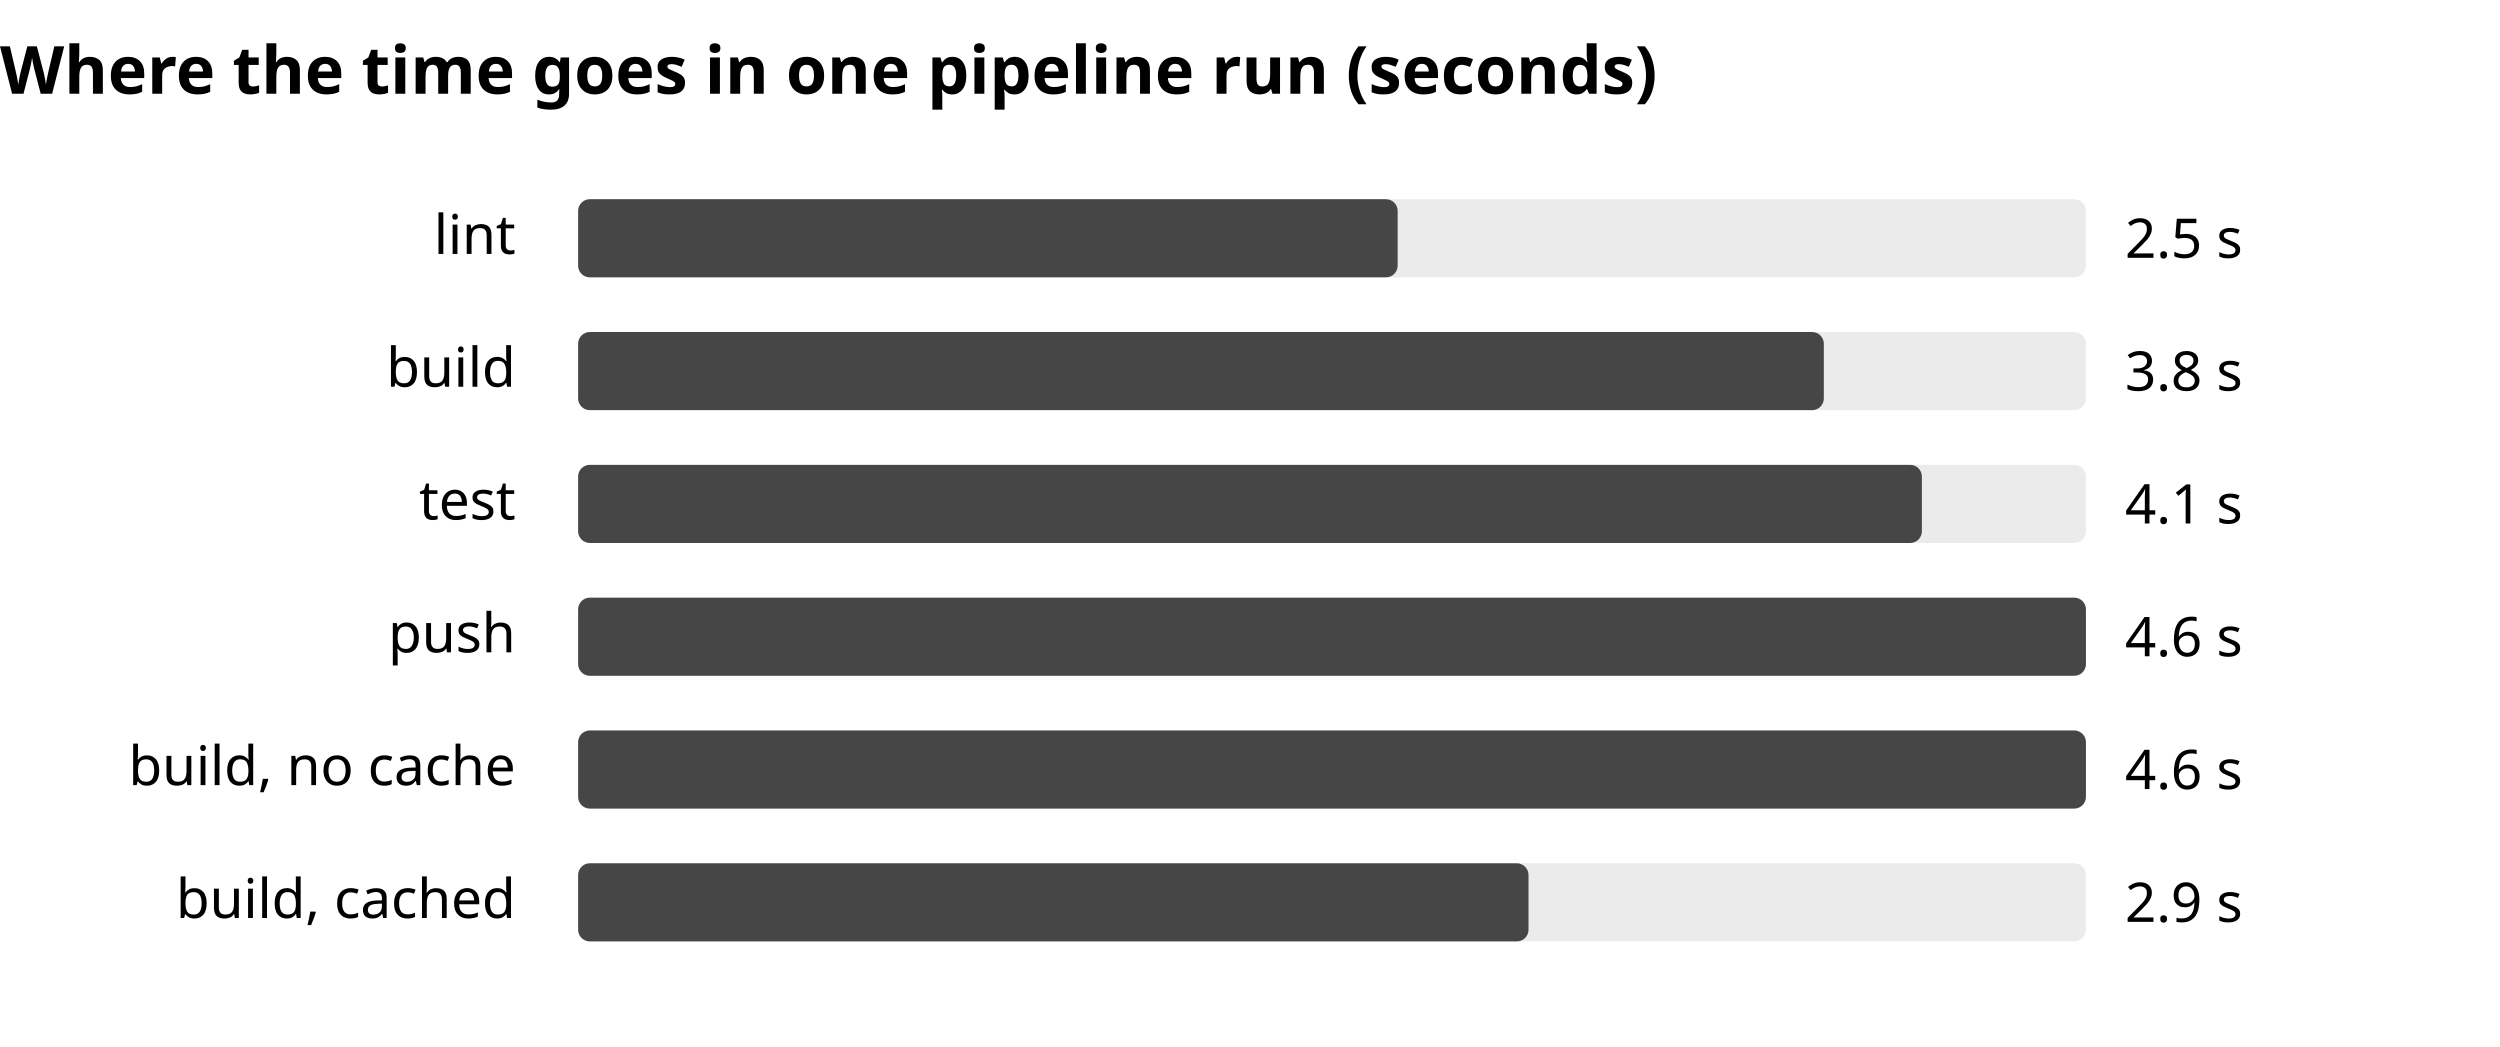
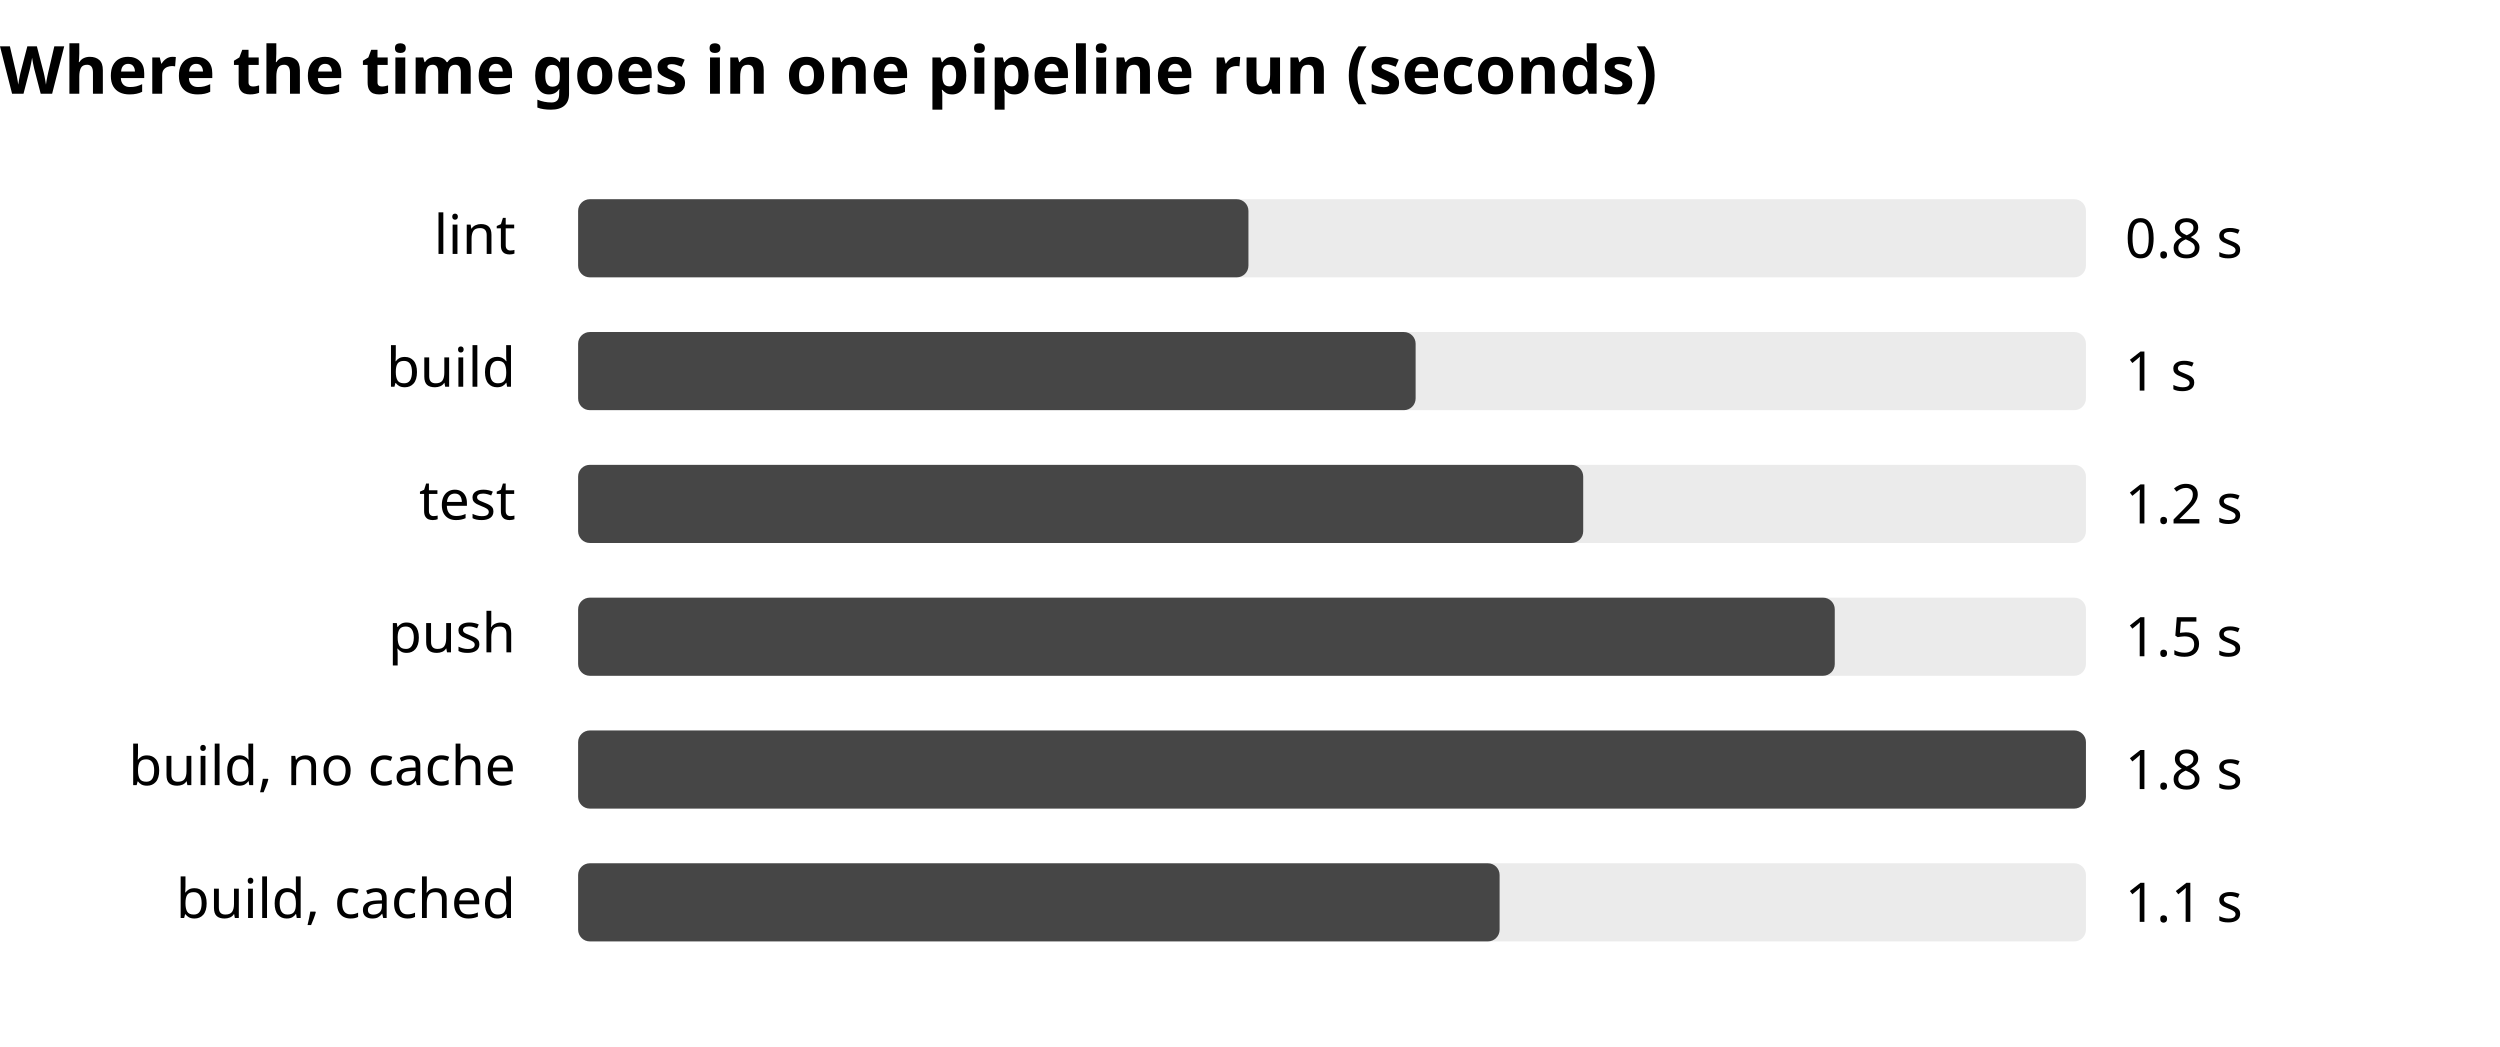
<svg xmlns="http://www.w3.org/2000/svg" viewBox="0 0 640 268" width="640" height="268" role="img" aria-labelledby="t d" font-family="system-ui, sans-serif" fill="currentColor">
  <text x="0" y="24" font-size="17" font-weight="600">Where the time goes in one pipeline run (seconds)</text>
  <text x="132" y="65" text-anchor="end" font-size="14">lint</text>
  <rect x="148" y="51" width="386" height="20" rx="3" fill="currentColor" fill-opacity="0.08" />
-   <rect x="148" y="51" width="209.8" height="20" rx="3" fill="currentColor" fill-opacity="0.7" />
-   <text x="544" y="66" font-size="14">2.5 s</text>
+   <rect x="148" y="51" width="171.6" height="20" rx="3" fill="currentColor" fill-opacity="0.7" />
+   <text x="544" y="66" font-size="14">0.8 s</text>
  <text x="132" y="99" text-anchor="end" font-size="14">build</text>
  <rect x="148" y="85" width="386" height="20" rx="3" fill="currentColor" fill-opacity="0.08" />
-   <rect x="148" y="85" width="318.9" height="20" rx="3" fill="currentColor" fill-opacity="0.7" />
-   <text x="544" y="100" font-size="14">3.8 s</text>
+   <rect x="148" y="85" width="214.4" height="20" rx="3" fill="currentColor" fill-opacity="0.7" />
+   <text x="544" y="100" font-size="14">1 s</text>
  <text x="132" y="133" text-anchor="end" font-size="14">test</text>
  <rect x="148" y="119" width="386" height="20" rx="3" fill="currentColor" fill-opacity="0.08" />
-   <rect x="148" y="119" width="344.0" height="20" rx="3" fill="currentColor" fill-opacity="0.7" />
-   <text x="544" y="134" font-size="14">4.1 s</text>
+   <rect x="148" y="119" width="257.3" height="20" rx="3" fill="currentColor" fill-opacity="0.7" />
+   <text x="544" y="134" font-size="14">1.2 s</text>
  <text x="132" y="167" text-anchor="end" font-size="14">push</text>
  <rect x="148" y="153" width="386" height="20" rx="3" fill="currentColor" fill-opacity="0.08" />
-   <rect x="148" y="153" width="386.0" height="20" rx="3" fill="currentColor" fill-opacity="0.7" />
-   <text x="544" y="168" font-size="14">4.6 s</text>
+   <rect x="148" y="153" width="321.7" height="20" rx="3" fill="currentColor" fill-opacity="0.7" />
+   <text x="544" y="168" font-size="14">1.5 s</text>
  <text x="132" y="201" text-anchor="end" font-size="14">build, no cache</text>
  <rect x="148" y="187" width="386" height="20" rx="3" fill="currentColor" fill-opacity="0.08" />
  <rect x="148" y="187" width="386.0" height="20" rx="3" fill="currentColor" fill-opacity="0.7" />
-   <text x="544" y="202" font-size="14">4.6 s</text>
+   <text x="544" y="202" font-size="14">1.8 s</text>
  <text x="132" y="235" text-anchor="end" font-size="14">build, cached</text>
  <rect x="148" y="221" width="386" height="20" rx="3" fill="currentColor" fill-opacity="0.08" />
-   <rect x="148" y="221" width="243.3" height="20" rx="3" fill="currentColor" fill-opacity="0.7" />
-   <text x="544" y="236" font-size="14">2.9 s</text>
+   <rect x="148" y="221" width="235.9" height="20" rx="3" fill="currentColor" fill-opacity="0.7" />
+   <text x="544" y="236" font-size="14">1.1 s</text>
</svg>
